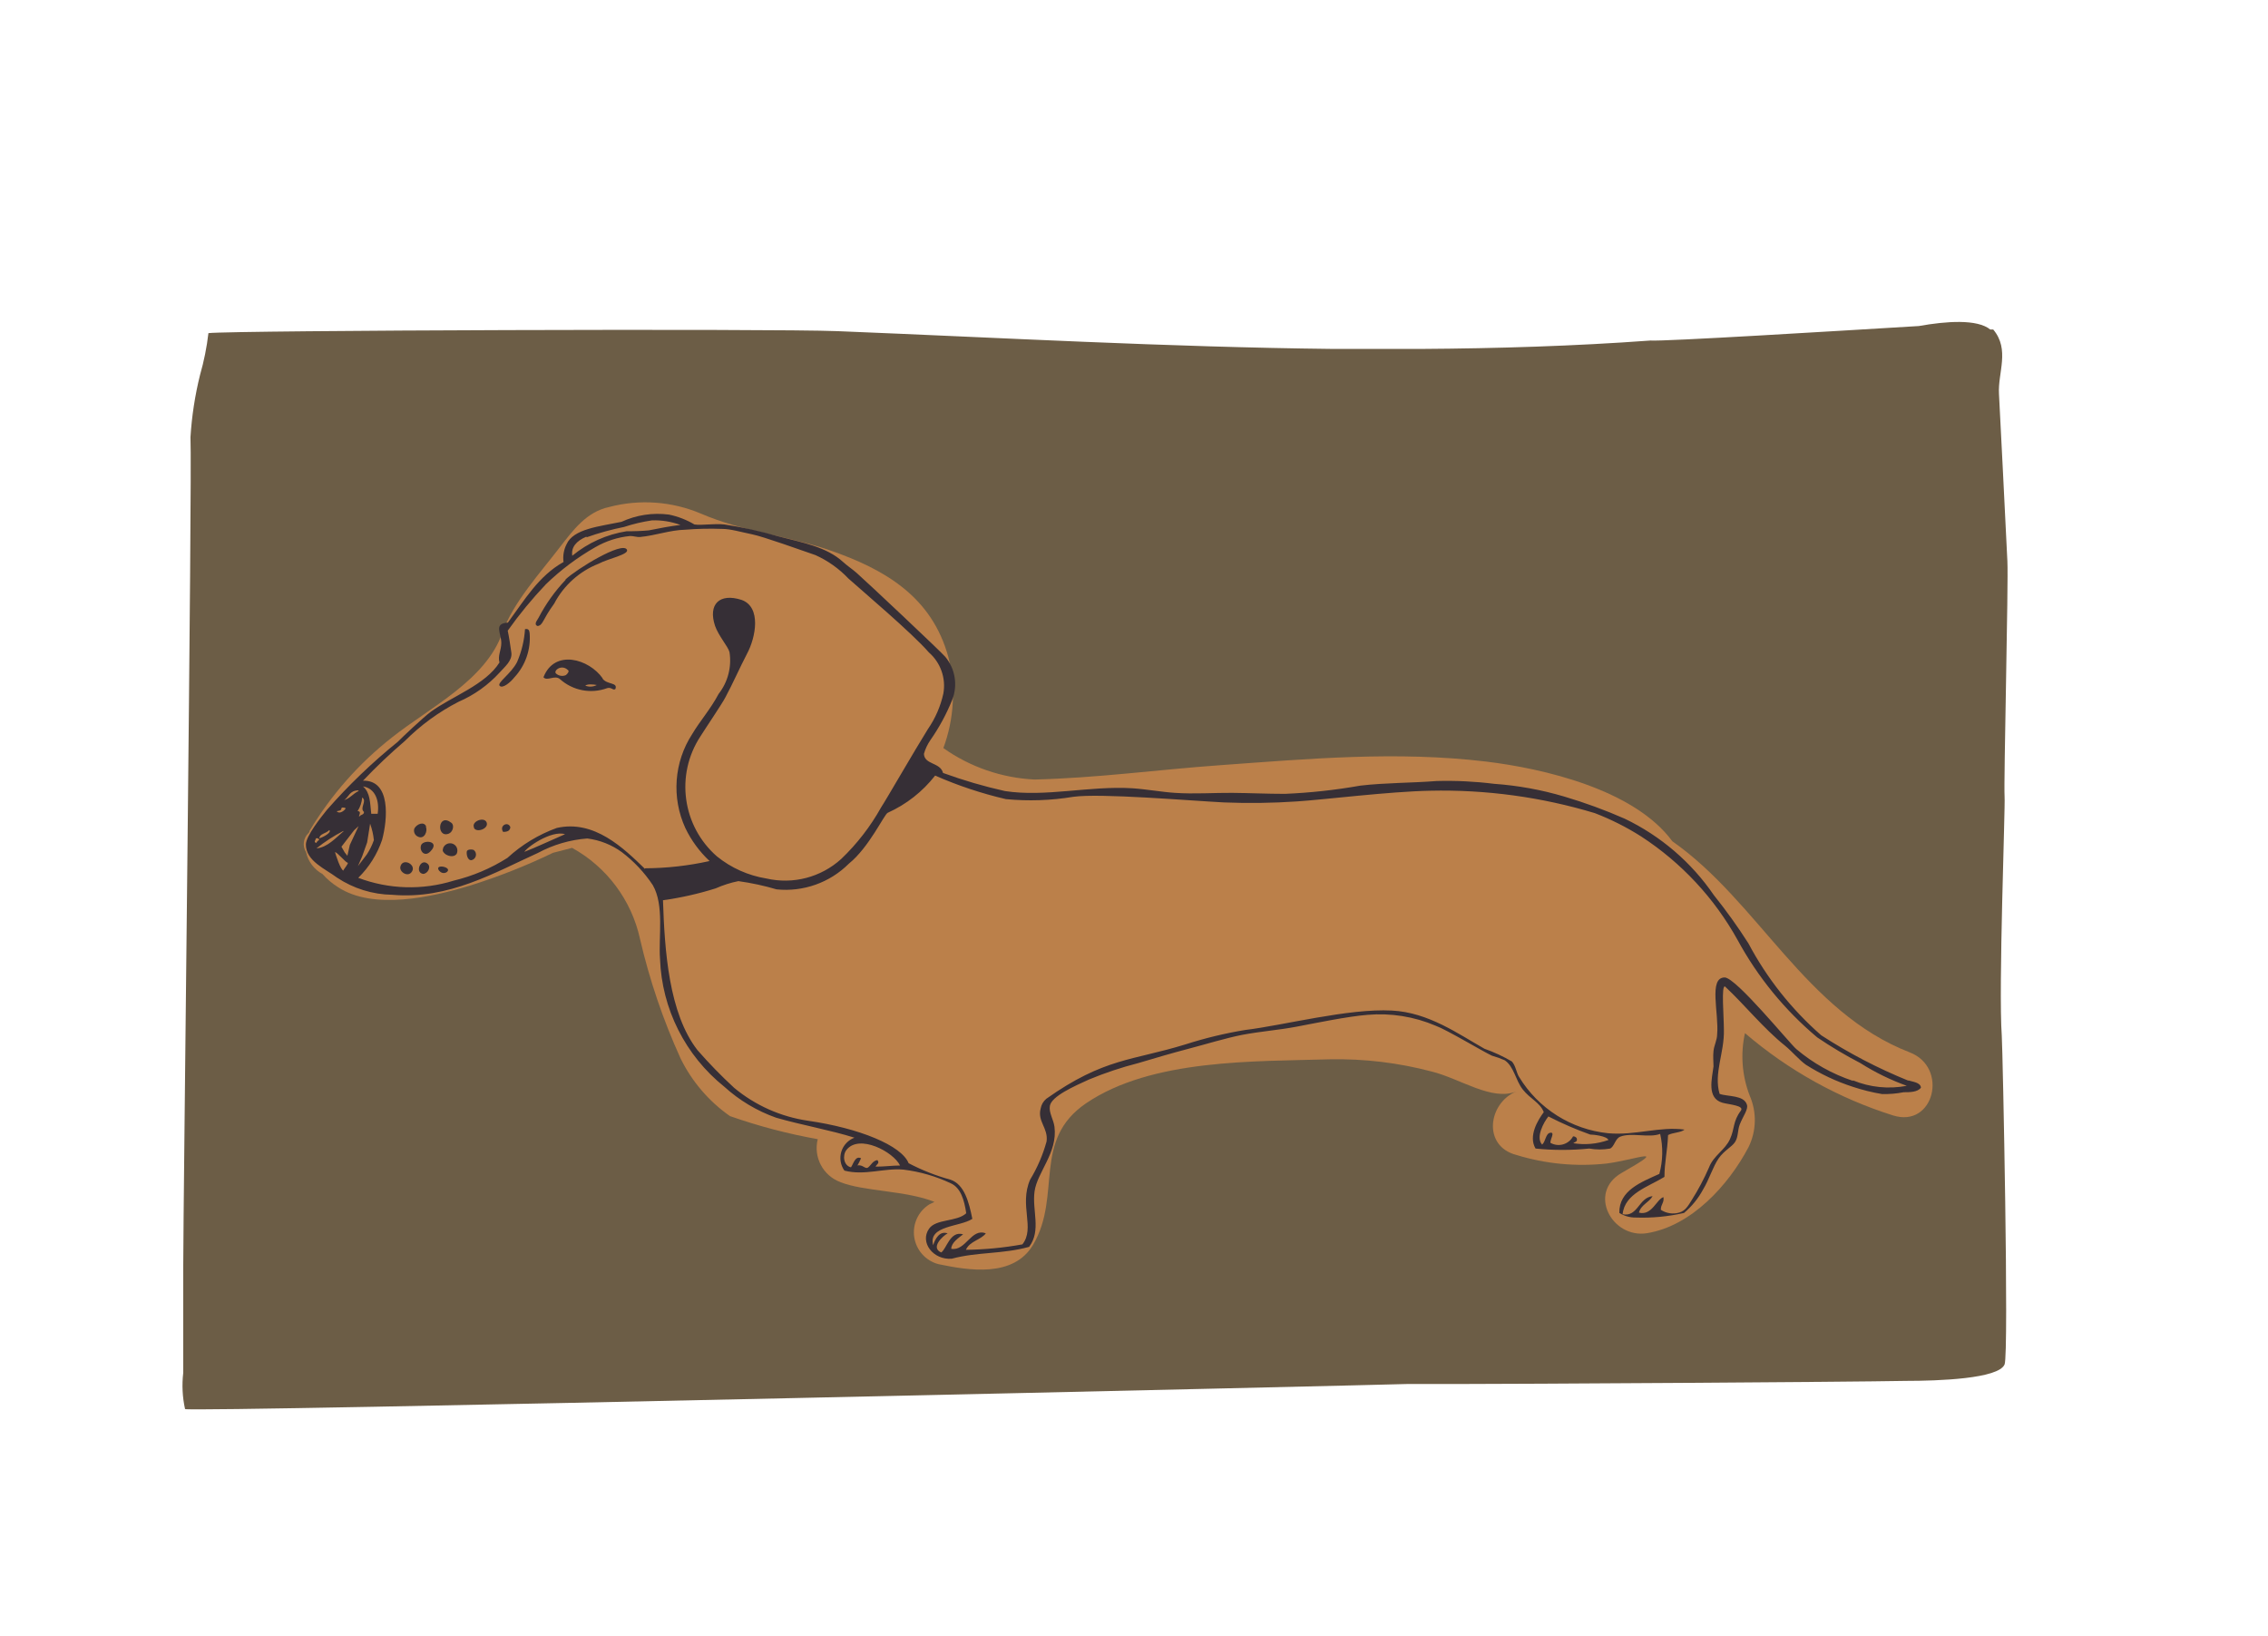
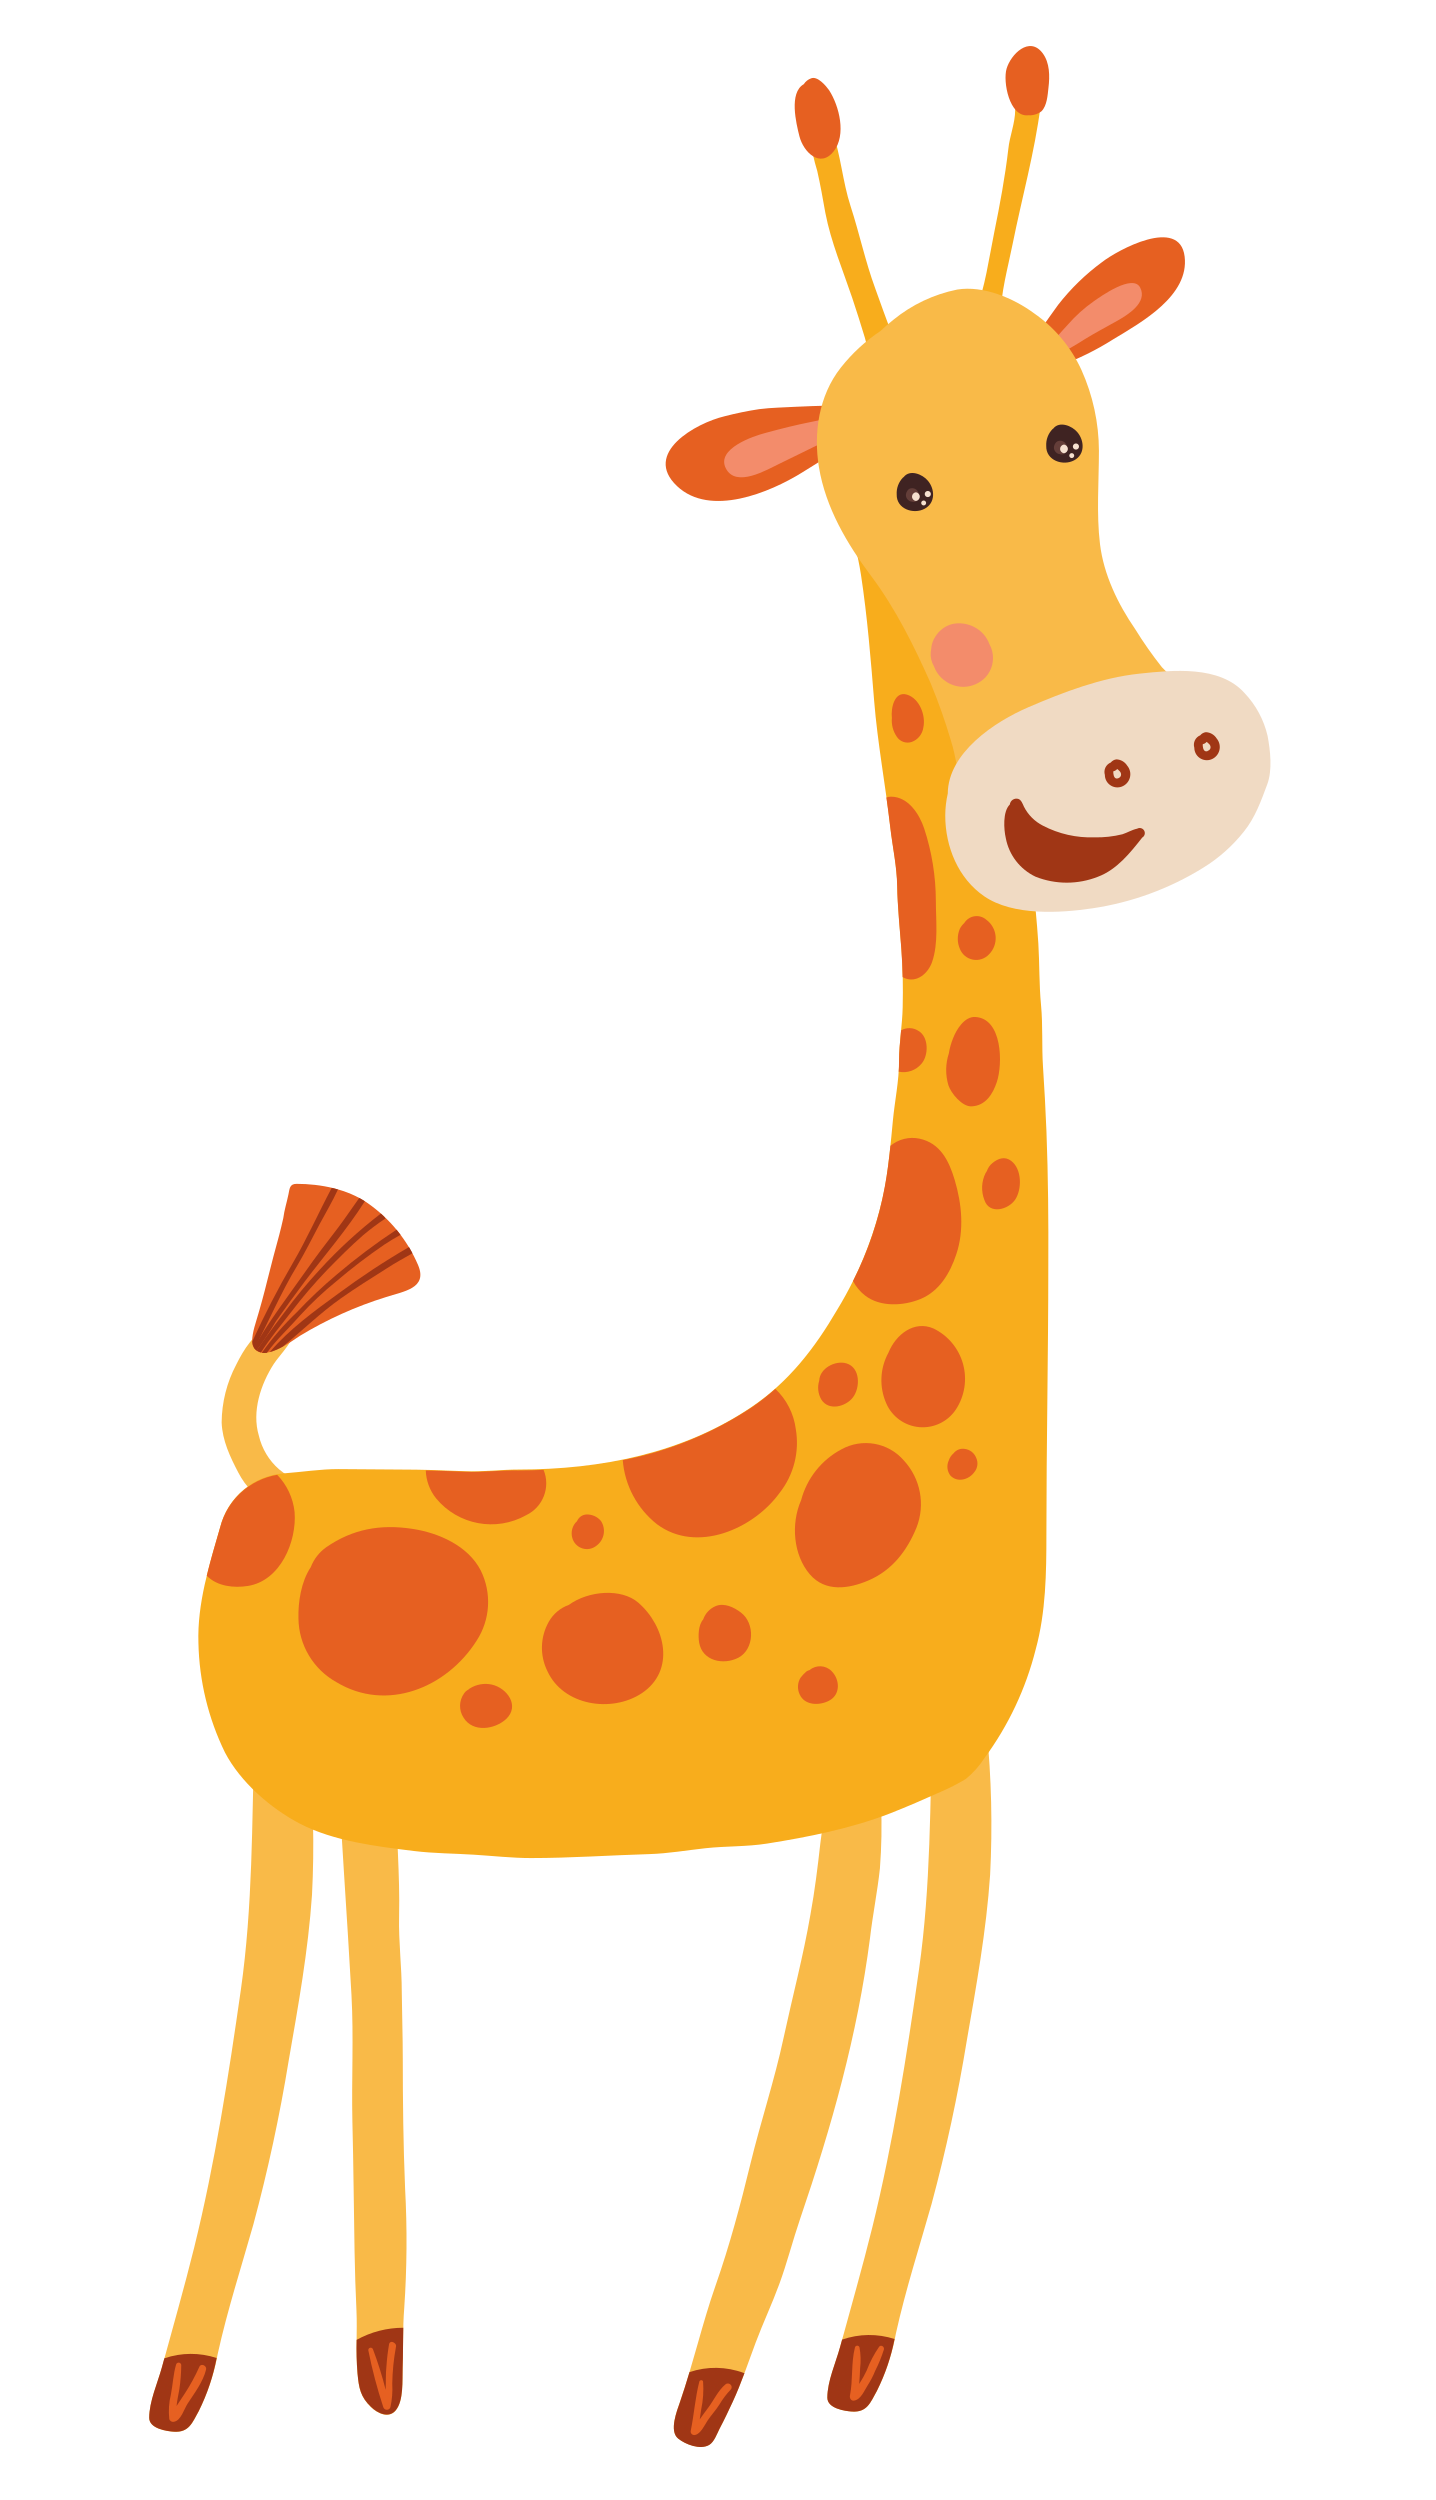
- <svg xmlns="http://www.w3.org/2000/svg" id="Layer_1" data-name="Layer 1" viewBox="0 0 137.76 99.3">
+ <svg xmlns="http://www.w3.org/2000/svg" viewBox="0 0 256.57 446.89">
  <defs>
    <style>
      .cls-1 {
-         fill: #6c5d46;
-       }
- 
-       .cls-1, .cls-2 {
-         fill-rule: evenodd;
+         fill: #f8ad1c;
      }

      .cls-2 {
-         fill: #bb804a;
+         fill: #e66021;
      }

      .cls-3 {
-         fill: #362f36;
+         fill: #f9ba48;
+       }
+ 
+       .cls-4 {
+         fill: #f38c6b;
+       }
+ 
+       .cls-5 {
+         fill: #f0dac3;
+       }
+ 
+       .cls-6 {
+         fill: #a03615;
+       }
+ 
+       .cls-7 {
+         fill: #3f2322;
+       }
+ 
+       .cls-8 {
+         fill: #643e39;
+       }
+ 
+       .cls-9 {
+         fill: #f6e1d0;
      }
    </style>
  </defs>
-   <g>
-     <path class="cls-1" d="M85.43,84.05l2.88,0c3.76,0,23.92-.12,27.45-.19,2,0,5.64-.13,6-1,.27-.66-.11-19-.17-19.95-.21-2.9.22-13.91.17-14.53-.06-.91.24-13,.17-14.3-.11-2.26-.45-9.08-.51-10.15-.08-1.3.68-2.69-.35-3.92l-.18,0c-.79-.64-2.66-.51-4.34-.21-5.3.32-15.44.94-16.3.88-4.64.34-9.29.48-13.94.51-1.78,0-3.56,0-5.34,0-10.07-.11-20.14-.68-30.11-1.08-4-.16-36.64-.05-38.2.12a15.71,15.71,0,0,1-.51,2.54,21,21,0,0,0-.58,3.78c.11,2.43-.44,46.85-.44,50.37,0,2.15,0,4.3,0,6.45a6.61,6.61,0,0,0,.11,2.2C11.29,85.79,84.64,84.09,85.43,84.05Z" />
-     <path class="cls-2" d="M116,63.91c-6.33-2.45-9.19-9.16-14.42-12.82-2.32-3.15-7.83-4.42-11.31-4.84-5.42-.65-10.75-.17-16.17.22-3.76.27-7.48.78-11.26.87a10.46,10.46,0,0,1-5.54-1.91,9.34,9.34,0,0,0,.3-5.54c-1-3.63-3.81-5.31-7.25-6.49-2.59-.88-5.22-1.11-7.78-2.21A8.64,8.64,0,0,0,37,30.79c-1.39.3-2.19,1.41-3,2.45-1.12,1.47-2.84,3.35-3.48,5.17-1,2.9-4.43,4.56-6.72,6.38a20.81,20.81,0,0,0-5,5.67s0,.09-.06.13l0,0a.92.92,0,0,0-.15,1.16,2,2,0,0,0,1,1.33,4.36,4.36,0,0,0,.93.79c2.15,1.42,5.72.61,8-.08a36.85,36.85,0,0,0,5.07-2l1.16-.3A8.35,8.35,0,0,1,38.87,57a38.55,38.55,0,0,0,2.47,7.28,9.24,9.24,0,0,0,3,3.5,34.19,34.19,0,0,0,5.33,1.4,2.21,2.21,0,0,0,1.38,2.61c1.37.56,4,.51,5.71,1.2l-.31.15A2,2,0,0,0,57,76.77c1.87.39,4.57.83,5.76-1.19,1.75-3-.09-6.33,3.21-8.58,4-2.71,10.23-2.53,14.81-2.67a22.48,22.48,0,0,1,6.17.74c1.75.43,3.66,1.82,5.16,1.21-1.71.69-2.09,3.32,0,3.86a13.63,13.63,0,0,0,5.48.52c1.88-.25,3.84-1.1.91.57-2.09,1.2-.59,4,1.54,3.66,2.7-.44,4.95-2.91,6.17-5.23a3.72,3.72,0,0,0,.07-3.12,6.58,6.58,0,0,1-.29-3.8,25.63,25.63,0,0,0,9,5C117.48,68.52,118.37,64.82,116,63.91Z" />
-     <path class="cls-3" d="M24.32,52.63c-.08.34.5.69.72.27S24.45,52.08,24.32,52.63Zm2.93-2c.25-.09.37-.5.17-.66C26.59,49.32,26.49,50.91,27.25,50.63Zm4.64-12.43a6,6,0,0,1-.48,2c-.36.72-1.24,1.26-1.06,1.45s.67-.23.88-.5a3.52,3.52,0,0,0,.94-2.71C32.15,38.27,32.09,38.16,31.88,38.21Zm-6,12c-.13-.34-.57-.16-.72.11a.4.4,0,0,0,.22.5C25.78,51,26,50.46,25.86,50.19Zm10.72-9c-.83-1.19-2.93-1.8-3.6-.07.23.26.68-.16,1,.11a2.83,2.83,0,0,0,2.87.55c.26-.08.37.17.5.05C37.54,41.42,36.87,41.6,36.59,41.2ZM34.37,41a.56.56,0,0,1-.61-.11c-.06-.09,0-.16.05-.22a.48.48,0,0,1,.66,0C34.62,40.75,34.48,40.91,34.37,41Zm1.16.66c.1-.14.52-.1.72-.06A.84.84,0,0,1,35.53,41.63Zm-6.74,8.62c.15.31.91.05.77-.33S28.62,49.88,28.79,50.25Zm5.56-15.06a10.26,10.26,0,0,0-1.64,2.3c-.05.12-.33.4-.05.5.34-.07.27-.36,1-1.36a5.19,5.19,0,0,1,2.71-2.43c.55-.3,1.87-.56,1.71-.85C37.8,32.85,35,34.57,34.35,35.19ZM30.56,50.52c.27,0,.41-.07.44-.28C30.88,49.85,30.3,50.13,30.56,50.52ZM25.7,53.07c.26,0,.51-.4.28-.61C25.55,52.08,25.18,53,25.7,53.07Zm-.11-1.77a.43.43,0,0,0,.11.5c.23.16.44-.07.55-.22C26.61,51.07,25.76,51,25.59,51.3Zm1.33.22c-.07.15,0,.23.11.33s.51.27.71,0a.47.47,0,0,0,0-.39A.45.45,0,0,0,26.91,51.52Zm-.22,1.38a.33.33,0,0,0,.44.06C27.53,52.65,26.3,52.42,26.69,52.9Zm2.1-1.27c-.14-.07-.4-.05-.44.06s0,.55.27.55A.35.35,0,0,0,28.79,51.63Zm87.12,14a31.43,31.43,0,0,1-5.3-2.76,19.63,19.63,0,0,1-4.42-5.58,33.52,33.52,0,0,0-2.1-2.93,13.75,13.75,0,0,0-5.41-4.64A31,31,0,0,0,95,48.37a19.94,19.94,0,0,0-4.25-.77,23.13,23.13,0,0,0-3.48-.17c-1.49.12-3.09.1-4.64.28a34.7,34.7,0,0,1-4.58.5c-1.06,0-2.12-.05-3.2-.06s-2.31.08-3.48,0c-.79-.05-1.71-.22-2.59-.28-2.6-.16-5.28.55-7.74.17a30.21,30.21,0,0,1-3.76-1.1c-.16-.65-1.13-.49-1.16-1.16a2.8,2.8,0,0,1,.39-.83,12.33,12.33,0,0,0,1.32-2.43,2.6,2.6,0,0,0-.41-2.63c-.29-.34-4.84-4.62-5.39-5.1-.26-.23-.56-.42-.83-.67-1-.91-2.45-1.17-3.93-1.55A26.06,26.06,0,0,0,44,31.85c-.64-.07-1.36.07-1.82,0a5,5,0,0,0-1.55-.6,5.25,5.25,0,0,0-2.88.44c-1.33.28-2.93.42-3.34,1.37a1.81,1.81,0,0,0-.18,1.07c-1.51.84-2.38,2.32-3.38,3.68-.89.06-.4.63-.4,1.24,0,.43-.23.78-.11,1.18-.85,1.36-2.89,2.06-4.18,3-.42.31-1.76,1.57-2,1.82a34.94,34.94,0,0,0-4.31,4.14c-.35.44-1.27,1.58-1.27,2.1,0,1,1.19,1.48,1.88,2a6.24,6.24,0,0,0,3.37,1.05c3.43.3,6.23-1.36,8.84-2.54a7.53,7.53,0,0,1,3-.88,4.51,4.51,0,0,1,2.1.83,8.22,8.22,0,0,1,1.88,2c.71,1.23.34,3.15.44,4.48A10.43,10.43,0,0,0,44,66a9.28,9.28,0,0,0,3.15,1.88c1.53.44,3.33.76,4.75,1.21a1.32,1.32,0,0,0-.61,2c1.23.32,2.42-.17,3.59-.06a9.41,9.41,0,0,1,2.87.83c.6.27.82,1,.94,1.82-.57.53-1.84.33-2.26.94-.58.83.26,1.91,1.38,1.82,1.56-.42,3.08-.27,4.7-.72.75-1,.17-2.21.33-3.37s1.41-2.35,1.21-3.92c-.06-.45-.35-.86-.28-1.27.1-.59,1.49-1.2,2.37-1.6a22,22,0,0,1,3-1c1-.3,2.06-.61,3.09-.88s2.2-.63,3.2-.83c1.15-.22,2.21-.29,3.32-.5s3.13-.63,4.32-.72a8.64,8.64,0,0,1,4.13.66c.69.25,2.84,1.55,3.42,1.82a6,6,0,0,1,.78.28c.57.39.65,1.21,1.1,1.78s1.05.79,1.27,1.37c-.36.48-.95,1.45-.5,2.21a16.05,16.05,0,0,0,3.26,0,3.65,3.65,0,0,0,1.27,0c.26-.12.3-.59.61-.72.68-.27,1.76.09,2.43-.17a5,5,0,0,1-.05,2.43c-1.08.49-2.46,1-2.43,2.37a1.82,1.82,0,0,0,1,.28,11.24,11.24,0,0,0,2.93-.28,4.88,4.88,0,0,0,1.16-1.43c.36-.59.6-1.39.94-1.88s.8-.69,1-1,.15-.71.28-1.05c.2-.52.53-.92.44-1.21-.18-.6-1.16-.48-1.66-.66-.37-1.25.3-2.5.26-3.9,0-.82-.17-2.73.07-2.62,1.19,1.11,2.34,2.55,3.64,3.59.45.37.85.86,1.27,1.16A12.48,12.48,0,0,0,112.54,66a11.8,11.8,0,0,0,1.77.44,6,6,0,0,0,1.32-.11c.37,0,.85,0,1.05-.28C116.65,65.73,116.18,65.7,115.91,65.61Zm-80.29-33A16.39,16.39,0,0,1,37.91,32a10.1,10.1,0,0,1,1.7-.4,4.56,4.56,0,0,1,1.72.28c-.62.07-1.28.2-1.93.33a13,13,0,0,1-1.33.05,6.86,6.86,0,0,0-3.31,1.49C34.68,33.24,35,32.85,35.62,32.59ZM22.11,49.31c0,.19-.22.15-.28.28-.1,0,.19-.32-.11-.33a1.79,1.79,0,0,0,.28-.83C22.32,48.65,21.82,49.06,22.11,49.31Zm-.05-1.55c.72.12,1,.84.88,1.66h-.39C22.47,48.75,22.5,48.15,22.05,47.76Zm-.28.28c-.33.15-.51.44-.88.55C21.19,48.41,21.22,48,21.77,48Zm-1,1c.12,0,.15,0,.22.05-.08.14-.33.33-.5.22S20.76,49.31,20.73,49.09ZM20,50.41c.17.13-.35.43-.61.5C19.42,50.62,19.8,50.63,20,50.41Zm-.78.5h.11s0,.05.06.06-.15.11-.17.22C19,51.14,19.21,51,19.18,50.91Zm1.66-.44c-.47.4-1,1-1.66,1.05A10.14,10.14,0,0,1,20.84,50.47Zm0,2.41c-.18,0-.5-1-.53-1.13.13,0,.65.63.76.64S20.85,52.81,20.85,52.88Zm.22-.91-.16-.2-.2-.35.77-1,.27-.25-.53,1.14ZM22,52l.3-.84.12-.75.06-.39a4.15,4.15,0,0,1,.23,1,3.88,3.88,0,0,1-.43.87l-.54.71Zm9.83-.23c.1-.28,1.65-1.37,2.49-1.11C33.53,51,32.54,51.47,31.83,51.74Zm7.35,1c-1.31-1.27-3.08-3-5.36-2.49a8.94,8.94,0,0,0-3,1.82,10.84,10.84,0,0,1-3.26,1.38,8.92,8.92,0,0,1-5.8-.17A5.85,5.85,0,0,0,23.21,51c.34-1.27.53-3.63-1.16-3.59A33.47,33.47,0,0,1,24.59,45a13,13,0,0,1,3.26-2.38,7.28,7.28,0,0,0,2.49-1.77c.32-.36.79-.73.72-1.22s-.13-.9-.22-1.33a25.63,25.63,0,0,1,2.32-2.82,15,15,0,0,1,3-2.25,5.24,5.24,0,0,1,2.12-.68c.21,0,.41.08.61.06.93-.09,1.82-.42,2.71-.44a19.18,19.18,0,0,1,2.27-.05c.51,0,1.13.19,1.82.33s3.08,1,3.84,1.26a6.35,6.35,0,0,1,2,1.42c.79.71,3.88,3.32,4.89,4.49a2.68,2.68,0,0,1,.88,2.5,6.1,6.1,0,0,1-.94,2.16c-.77,1.23-2.57,4.35-2.84,4.75a13.26,13.26,0,0,1-2.42,3.13,5.07,5.07,0,0,1-4.55,1.19,6.4,6.4,0,0,1-3-1.34,5.6,5.6,0,0,1-1-7.3c.3-.48,1.33-2,1.51-2.36.45-.83.87-1.8,1.31-2.64.54-1,.89-2.85-.33-3.28C43.7,36,43,36.7,43.43,38c.21.61.79,1.26.88,1.6a3.29,3.29,0,0,1-.66,2.54c-.5.94-1.11,1.61-1.6,2.43a5.94,5.94,0,0,0-.42,5.72,6.71,6.71,0,0,0,1.47,2A18.38,18.38,0,0,1,39.18,52.73Zm14,18.12c0-.17.3-.23.11-.44-.28.05-.37.29-.55.44s-.33-.19-.66-.11a3.65,3.65,0,0,0,.22-.44c-.35-.17-.46.33-.61.55-.45-.1-.53-.72-.28-1.05.77-1,2.86.11,3.26.94C54.19,70.78,53.77,70.85,53.15,70.85Zm42.37-1.44c.06-.12.3-.07.22-.33a.25.25,0,0,0-.22-.11,1,1,0,0,1-1.38.39c0-.24.29-.65,0-.61s-.28.53-.5.72c-.4-.43.08-1.33.38-1.71a20.87,20.87,0,0,0,2.54,1.1c.17,0,1,.08,1.11.33A4.31,4.31,0,0,1,95.53,69.42Zm17-3.81a10.39,10.39,0,0,1-3.44-1.93c-.43-.37-3.65-4.33-4.35-4.35-1,0-.34,2.18-.46,3.46,0,.33-.18.65-.22,1s0,.65,0,.94c-.09.73-.43,1.94.55,2.21.41.11,1.34.17,1.11.48-.5.67-.36,1.07-.66,1.73s-1,1-1.27,1.71a14.56,14.56,0,0,1-1.06,2c-.2.32-.38.65-.76.75a1.34,1.34,0,0,1-1.11-.17c0-.35.21-.41.16-.77-.42.13-.71,1.15-1.49.94.13-.49.63-.62.83-1-.85.09-.89,1.28-1.82,1.1.12-1.26,1.57-1.67,2.54-2.27,0-.88.18-1.56.22-2.54.3-.16.77-.14,1-.33-1.49-.21-3,.37-4.64.22a7.19,7.19,0,0,1-5.41-3.42c-.16-.24-.2-.68-.44-.94a9.57,9.57,0,0,0-1.66-.77c-1.58-.89-3.4-2.21-5.63-2.32-2.64-.14-6.58.9-8.91,1.18a25.23,25.23,0,0,0-3.61.87c-3.23,1-4.94.81-8.47,3.31a1,1,0,0,0-.34.59c-.21.79.47,1.18.36,2a9.18,9.18,0,0,1-1,2.32c-.68,1.56.32,2.94-.47,3.93a20.87,20.87,0,0,1-3.43.33c.23-.53.91-.6,1.21-1-.89-.34-1.21,1.09-2.1.94,0-.37.44-.66.72-.88-.79-.24-1,.88-1.33,1.1-.67-.29.09-1,.39-1.16-.49-.17-.76.34-.88.72-.32-1.21,1.62-1.1,2.38-1.6-.2-1-.48-2.1-1.33-2.38a12.64,12.64,0,0,1-2.54-1c-.43-1.08-3-2.13-6.12-2.58a9.05,9.05,0,0,1-4.48-2,29.91,29.91,0,0,1-2.22-2.28c-1.75-2.24-2-6.07-2.1-9.11a19.57,19.57,0,0,0,3.2-.72,6.59,6.59,0,0,1,1.38-.44,15.88,15.88,0,0,1,2.32.5,5.43,5.43,0,0,0,4.39-1.56c1.24-1,2.15-3,2.36-3.09A7.62,7.62,0,0,0,56.8,47.1a24.37,24.37,0,0,0,4.3,1.43,15.84,15.84,0,0,0,4.09-.14c1.65-.23,7,.23,9.15.34a40.91,40.91,0,0,0,4.43-.06c1.7-.11,5.57-.6,8.1-.65a32.1,32.1,0,0,1,10,1.36,15.9,15.9,0,0,1,2.82,1.42,17.77,17.77,0,0,1,5.85,6.28A20.52,20.52,0,0,0,110.38,63,25.81,25.81,0,0,0,113,64.56a14.32,14.32,0,0,0,2.82,1.38A5.75,5.75,0,0,1,112.55,65.61Z" />
+   <g id="Objects">
+     <g>
+       <g>
+         <path class="cls-1" d="M185.07,17.08a5,5,0,0,0-3-.16c-.91.53-.59,1.9-.6,2.74,0,2.36-1,4.68-1.23,7-.58,5-1.52,10-2.51,14.86s-1.6,9.74-3.38,14.29a.6.6,0,0,0,.58.76H175c1,.73,3.86,2.16,3.86.17,0-4.33,1.31-8.88,2.15-13.11,1.65-8.22,3.93-16.36,5-24.68C186.18,17.94,186,17.47,185.07,17.08Z" />
+         <path class="cls-1" d="M156.45,51.55c-1.78-4.83-2.81-9.8-4.4-14.68-1.45-4.46-1.75-9.2-3.32-13.6-.8-2.26-2.86-.8-3.44.76a.47.47,0,0,0-.5.54,36,36,0,0,0,1.3,6c.57,2.49,1,5,1.45,7.5,1,5.19,3.12,10.19,4.8,15.18q1.18,3.54,2.26,7.12c.53,1.77.92,4.55,2.2,6,1.1,1.23,4.82.89,4.82-1.17,0-1.79-1.53-4-2.2-5.65C158.33,56.93,157.44,54.23,156.45,51.55Z" />
+       </g>
+       <g>
+         <path class="cls-2" d="M186.38,9.51c-2.37-3.16-5.7.21-6.45,2.78-.68,2.33.5,8.63,3.82,8.32l.11,0a3.52,3.52,0,0,0,2.31-.72c1-1,1.1-2.89,1.25-4.21C187.67,13.6,187.66,11.22,186.38,9.51Z" />
+         <path class="cls-2" d="M145,14a2.58,2.58,0,0,0-1.32,1.05c-2.69,1.52-1.36,7-.78,9.3.72,2.85,3.71,5.78,6.13,2.7,2.29-2.93,1-8.09-.82-10.92C147.64,15.33,146.15,13.56,145,14Z" />
+       </g>
+       <path class="cls-3" d="M176.37,309.14c-.12-1.42.17-5.82-2.27-5.32s-6.07.41-7.08,2.83a.57.57,0,0,0-.36.54c-.39,15-.27,30-2.38,44.85-2.21,15.48-4.61,30.94-8.35,46.12-1.77,7.17-3.83,14.31-5.77,21.44-.76,2.78-2.26,6.06-2.26,9,0,1.93,3.11,2.4,4.42,2.48,2.68.16,3.25-1.55,4.44-3.7a39,39,0,0,0,3.39-10.27c1.72-7.78,4.2-15.45,6.37-23.12a294.87,294.87,0,0,0,6.31-29.28c1.71-9.81,3.48-19.61,4.16-29.57A173,173,0,0,0,176.37,309.14Z" />
+       <path class="cls-3" d="M52.88,307.43c-2.59.53-6.07.41-7.08,2.83a.57.57,0,0,0-.36.54c-.39,15-.27,30-2.38,44.85-2.21,15.48-4.61,30.94-8.35,46.12-1.77,7.17-3.83,14.31-5.77,21.44-.76,2.78-2.26,6.06-2.26,9,0,1.93,3.11,2.4,4.42,2.48,2.68.16,3.25-1.55,4.44-3.7a39,39,0,0,0,3.39-10.27c1.72-7.78,4.2-15.45,6.37-23.12a294.84,294.84,0,0,0,6.31-29.28c1.71-9.81,3.48-19.61,4.16-29.57a173.05,173.05,0,0,0-.61-26C55,311.34,55.32,306.93,52.88,307.43Z" />
+       <path class="cls-3" d="M157.29,334a99.38,99.38,0,0,0,.21-11.5c0-1.19.07-5.49-1.92-5.52-1.49,0-2.71.71-4.13,1.08s-2.27,1.46-3.56,1.86a.74.74,0,0,0-.64.3.75.75,0,0,0-.06.88,47.44,47.44,0,0,1-.54,8.33c-.48,4.28-1,8.56-1.78,12.81-1.27,7.4-3.21,14.67-4.79,22-1.63,7.62-4.1,15-5.94,22.57-1.77,7.3-3.74,14.65-6.23,21.75-2.4,6.84-4,14-6.36,20.81-.51,1.5-2,5.16-.33,6.52,1.31,1.06,3.94,2.08,5.55,1.14.88-.51,1.4-2,1.85-2.89.84-1.58,1.61-3.21,2.36-4.83,1.6-3.42,2.76-7,4.1-10.56s2.92-6.9,4.21-10.42c1.41-3.83,2.41-7.81,3.73-11.68,5.62-16.47,10.27-32.91,12.5-50.21C156,342.3,156.84,338.18,157.29,334Z" />
+       <path class="cls-3" d="M72,368c0-4-.14-7.91-.18-11.87,0-4.51-.58-9-.48-13.54.18-7.49-.55-15-.55-22.48,0-3-1-4.89-3.69-6.22-1.25-.63-4.85-2.11-6.32-1.34a2,2,0,0,0-.52,1c.69,14.37,1.78,28.72,2.57,43.1.41,7.48,0,15,.16,22.48.2,7.78.25,15.56.39,23.34q.09,5.29.34,10.58c.17,3.76-.17,7.5.19,11.25.25,2.62.51,4.17,2.42,6,1.17,1.14,3.16,2.08,4.4.6,1.46-1.74,1.16-5.41,1.24-7.52.13-3.59,0-7.22.29-10.8a174.85,174.85,0,0,0,.15-21.45C72.09,383.42,72,375.7,72,368Z" />
+       <path class="cls-3" d="M52.63,264.74c-.94-.7-1.86-1.37-2.77-2.11a11.44,11.44,0,0,1-3.59-6c-1.29-4.32.34-9.2,2.67-12.82,1.09-1.7,4.28-4.65,3.66-6.92-.52-1.88-3.28-.37-4.23.06-3,1.36-4.77,4.23-6.15,7a22.57,22.57,0,0,0-2.6,10.32c.12,3.24,1.51,6.15,3,9,1.29,2.43,3.24,4.79,6.18,4.9a.58.58,0,0,0,.54-.32,4.61,4.61,0,0,0,3.57-2A.78.78,0,0,0,52.63,264.74Z" />
+       <path class="cls-2" d="M74.73,226.13a26,26,0,0,0-9-11.06c-3.59-2.51-8.42-3.45-12.73-3.45-1.25,0-1.23.9-1.44,1.89-.29,1.41-.74,2.81-.92,4.23-.23,1-.45,2-.72,3-.72,2.65-1.44,5.3-2.1,8-.61,2.5-1.32,5.1-2.07,7.56-.31,1-1.05,3.46-.44,4.5,1.68,2.86,6.75-1,8.28-2A69.18,69.18,0,0,1,69,231.86C72.07,230.84,76.53,230.34,74.73,226.13Z" />
+       <path class="cls-1" d="M187.06,202.26c-.15-3.87-.37-7.75-.62-11.61-.24-3.66,0-7.3-.35-11s-.26-7.31-.48-11c-.24-4-.75-8-.92-12-.33-7.82-1.09-15.55-1.74-23.34a203.51,203.51,0,0,0-3-22.82c-1.22-6.14-2.28-12.71-8.21-15.93-3.6-2-7.8-2.45-11.51-4.17-2.25-1-3.56-2.68-5.13-4.5a40.5,40.5,0,0,0-3.24-3.24.78.78,0,0,0-1-.1.73.73,0,0,0-.62.87c.51,2.73.93,5.46,1.39,8.2.63,3.75,1.71,7.39,2.28,11.17,1.13,7.44,1.74,15,2.35,22.51s2,14.94,2.88,22.43c.41,3.58,1.19,7,1.25,10.66s.47,7.48.74,11.17c.26,3.5.31,7,.23,10.5-.07,3.24-.65,6.44-.65,9.66,0,3.51-.77,7.09-1.1,10.58-.37,3.92-.72,7.79-1.39,11.69a66.59,66.59,0,0,1-8.6,22.19c-4,6.85-8.64,12.85-15.29,17.34-12.26,8.29-27,11.16-41.55,11.17-3.24,0-6.43.44-9.67.3-3.89-.17-7.74-.3-11.65-.3-3.67,0-7.33-.08-11-.08-3.21,0-6.38.51-9.56.75A12.73,12.73,0,0,0,39.36,273c-1.94,6.72-4.12,13.61-3.89,20.69a46.86,46.86,0,0,0,4.74,19.57c2.76,5.29,8.16,10,13.41,12.74,6.09,3.14,13.66,4.06,20.39,4.88,3.58.44,7.14.43,10.73.66,3.36.21,6.82.6,10.17.6,7.1,0,14.13-.5,21.21-.71,3.34-.1,6.68-.69,10-1.05,3.68-.4,7.35-.25,11-.83,7.33-1.16,15.07-2.71,22-5.4,3-1.18,6-2.48,9-3.83a37.66,37.66,0,0,0,4.5-2.3,15.82,15.82,0,0,0,3.35-3.74,55.62,55.62,0,0,0,9.17-19.46c1.82-6.64,1.91-13.68,1.91-20.53,0-16,.34-32,.34-48C187.43,218.32,187.37,210.29,187.06,202.26Z" />
+       <path class="cls-2" d="M211.76,45.86c-.88-7.23-12-1.16-14.77,1a39.88,39.88,0,0,0-7.85,7.64c-1,1.36-2,2.81-3,4.23a14.46,14.46,0,0,0-1.72,2.87.78.78,0,0,0-.16,1.15c1.24,1.6,2.65,3.48,5,2.68a49.42,49.42,0,0,0,9.79-4.81C204.13,57.56,212.61,52.83,211.76,45.86Z" />
+       <path class="cls-2" d="M154.21,72.22a.81.81,0,0,0-.22,0,.58.58,0,0,0-.5-.17c-3.63.58-7.48.44-11.15.66-2.25.14-4.4.14-6.64.43a61.23,61.23,0,0,0-6.18,1.27c-5.14,1.22-14.72,6.6-8.5,12.48,5.93,5.61,16.58,1.16,22.35-2.42a119.1,119.1,0,0,0,10.75-7.31C155.48,76.08,156.61,72.83,154.21,72.22Z" />
+       <path class="cls-4" d="M203.82,51.42c-1.3-2.57-7.13,1.61-8.28,2.42A25.74,25.74,0,0,0,190.91,58c-1.18,1.36-2.91,2.88-3.4,4.67a.53.53,0,0,0,.71.6.71.71,0,0,0,.34,0c2-.39,3.73-1.64,5.44-2.69s3.76-2.14,5.65-3.2S205.18,54.11,203.82,51.42Z" />
+       <path class="cls-4" d="M150.95,74.86c-1.87-.38-4,.17-5.8.53-2.79.55-5.57,1.25-8.32,2-2.1.54-8.89,2.81-7.08,6.34s7.3.26,9.61-.85c2.67-1.27,5.29-2.63,8-3.89,1.55-.73,3.58-1.46,4.54-3A.76.76,0,0,0,150.95,74.86Z" />
+       <path class="cls-3" d="M212.81,124a55.36,55.36,0,0,1-5.13-4.75,71.24,71.24,0,0,1-4.76-6.79c-3.09-4.49-5.63-9.75-6.29-15.2s-.19-11.19-.19-16.68a35.51,35.51,0,0,0-3.13-14.46A24.9,24.9,0,0,0,184.84,56c-3.67-2.71-9.08-5-13.73-4.24a26.28,26.28,0,0,0-11.41,5.4c-.8.64-1.56,1.29-2.3,2a30.74,30.74,0,0,0-7.11,6.57c-3.94,5-4.9,11.71-3.9,17.78,1.2,7.24,5,13.68,9.35,19.48s7.7,12.56,10.64,19.19A103.23,103.23,0,0,1,170,132.44c.91,2.82,1.12,6,2.35,8.68.84,1.85,2.11,3.51,4.32,3,1.2-.28,2.49-1.62,3.45-2.34a53.46,53.46,0,0,1,5-3.42c6.54-3.87,14-6.09,21.39-7.58,1.67-.33,3.32-.71,5-1.06a5.73,5.73,0,0,0,2.71-1.1C215.56,127.09,214.05,125.06,212.81,124Z" />
+       <path class="cls-5" d="M226.59,131.55a16.54,16.54,0,0,0-4.11-7.65c-4.45-5-12.88-4.11-18.81-3.48-6.85.73-13.54,3.29-19.84,6-6,2.57-14.36,8.13-14.41,15.43v0a18,18,0,0,0-.45,3.93c0,5.58,2.31,11.26,7,14.46,5.11,3.48,13.49,3,19.3,2.13a52,52,0,0,0,19.8-7.25,28,28,0,0,0,7.29-6.48c2-2.47,3.06-5.46,4.16-8.41C227.48,137.69,227.08,134.15,226.59,131.55Z" />
+       <g>
+         <path class="cls-6" d="M201.49,136.86a2.38,2.38,0,0,0-1.93-1.12,1.55,1.55,0,0,0-1,.56,1.83,1.83,0,0,0-1.06,2.22,2.24,2.24,0,0,0,3,2.1A2.37,2.37,0,0,0,201.49,136.86Zm-1.6,2.26c-.65.24-.83-.42-.88-.92a2.25,2.25,0,0,1,0-.32,1.18,1.18,0,0,0,.59-.3l.09-.12,0,0a1.77,1.77,0,0,1,.35.29C200.53,138.15,200.56,138.87,199.89,139.12Z" />
+         <path class="cls-6" d="M217.48,132a2.38,2.38,0,0,0-1.93-1.12,1.55,1.55,0,0,0-1,.56,1.83,1.83,0,0,0-1.06,2.22,2.24,2.24,0,0,0,3,2.1A2.37,2.37,0,0,0,217.48,132Zm-1.6,2.26c-.65.24-.83-.42-.88-.91a2.26,2.26,0,0,1,0-.32,1.18,1.18,0,0,0,.59-.3l.09-.12,0,0a1.77,1.77,0,0,1,.35.29C216.52,133.26,216.56,134,215.89,134.22Z" />
+       </g>
+       <path class="cls-6" d="M203.28,148.13c-.92.19-1.72.7-2.64,1a18.91,18.91,0,0,1-5,.55,18.54,18.54,0,0,1-9.22-2.09,7.74,7.74,0,0,1-3.39-3.4c-.2-.46-.48-1.22-1-1.38a1.19,1.19,0,0,0-1.52,1c-1.3,1.27-1.07,4.48-.72,6a9.59,9.59,0,0,0,5.33,6.91,15.15,15.15,0,0,0,11.15,0c3.37-1.26,5.77-4.28,7.91-7A.88.88,0,0,0,203.28,148.13Z" />
+       <path class="cls-2" d="M160.31,131.7a2.31,2.31,0,0,0,2.66.93,3.2,3.2,0,0,0,2.08-2.57c.48-2.16-.68-5.2-2.92-5.89s-2.91,2.41-2.7,4.17A5.12,5.12,0,0,0,160.31,131.7Z" />
+       <path class="cls-2" d="M165.2,148.09c-.87-2.61-2.88-5.68-5.92-5.68a2.41,2.41,0,0,0-.83.15c.24,1.75.48,3.51.68,5.27.41,3.58,1.19,7,1.25,10.66s.47,7.48.74,11.17c.12,1.66.2,3.32.23,5,.12.06.22.13.34.18,2.2.93,4.22-.86,4.92-2.86,1.17-3.34.68-7.46.68-10.94A41.85,41.85,0,0,0,165.2,148.09Z" />
+       <path class="cls-2" d="M176.77,170.62a4.09,4.09,0,0,0-.46-6.21,2.6,2.6,0,0,0-3.94.59,3.54,3.54,0,0,0-.78,1,4.5,4.5,0,0,0,0,3.63A3.13,3.13,0,0,0,176.77,170.62Z" />
+       <path class="cls-2" d="M164.2,184.29a2.94,2.94,0,0,0-3.12-.11h0c-.18,1.88-.37,3.75-.37,5.62,0,.59,0,1.18-.06,1.77a4.18,4.18,0,0,0,4.1-1.46C166,188.66,166.05,185.38,164.2,184.29Z" />
+       <path class="cls-2" d="M173.67,197.77c2.49-.11,3.79-2.16,4.52-4.35,1.09-3.26,1-11.4-3.88-11.63-1.92-.09-3.34,2.26-3.92,3.75a12.09,12.09,0,0,0-.78,2.77,9.51,9.51,0,0,0-.08,5.68C170,195.44,172,197.85,173.67,197.77Z" />
+       <path class="cls-2" d="M180.75,207.51c-1.13-.86-2.34-.44-3.34.39a3.1,3.1,0,0,0-1,1.43l-.24.38a5.94,5.94,0,0,0-.21,4.78c.9,2.73,4.35,1.72,5.53-.08S182.72,209,180.75,207.51Z" />
+       <path class="cls-2" d="M164.36,203.54a6.16,6.16,0,0,0-5.19,1.28c-.25,2.43-.54,4.84-1,7.27A61.52,61.52,0,0,1,152.48,229a8,8,0,0,0,2.19,2.61c2.72,2.08,6.85,1.83,9.84.61,3.41-1.4,5.31-4.63,6.43-8,1.44-4.27,1-9-.28-13.29C169.64,207.51,168.09,204.34,164.36,203.54Z" />
+       <path class="cls-2" d="M170.9,251.91a10,10,0,0,0-4-14.42c-3.48-1.54-6.77,1.06-8.08,4.3a10.27,10.27,0,0,0-.38,9.11A7.11,7.11,0,0,0,170.9,251.91Z" />
+       <path class="cls-2" d="M150.39,259.09a14.48,14.48,0,0,0-7.18,9.06c-1.88,4.27-1.39,9.84,1.55,13.27,2.78,3.24,7,2.59,10.49,1.09,4.23-1.81,6.88-5.3,8.58-9.44a11.49,11.49,0,0,0-2.26-12A9,9,0,0,0,150.39,259.09Z" />
+       <path class="cls-2" d="M139.35,266.87a14.47,14.47,0,0,0,2.9-11.43,12,12,0,0,0-3.65-7.17,40.68,40.68,0,0,1-4.28,3.35,63.52,63.52,0,0,1-23,9.39,16.23,16.23,0,0,0,6.11,11.45C124.54,277.77,134.69,273.31,139.35,266.87Z" />
+       <path class="cls-2" d="M152.47,249.79c1.32-1.73,1.35-5.33-1.17-6.08-2-.59-4.78.9-4.86,3.09a4.24,4.24,0,0,0,.36,3.35C148.11,252.29,151.2,251.46,152.47,249.79Z" />
+       <path class="cls-2" d="M172.46,259a2.1,2.1,0,0,0-2,.78,2.85,2.85,0,0,0-.86,1.28,2.61,2.61,0,0,0,.31,2.73c1.25,1.29,3.31.71,4.26-.64a2.41,2.41,0,0,0,.32-2.58A2.53,2.53,0,0,0,172.46,259Z" />
+       <path class="cls-2" d="M132.43,288.24c-1.22-.93-3-1.8-4.55-1.12a4,4,0,0,0-2.18,2.36c-.89,1-.92,3-.72,4.15.56,3.29,4.34,4.07,7,2.7C134.87,294.81,135,290.17,132.43,288.24Z" />
+       <path class="cls-2" d="M144.72,298.54a1.54,1.54,0,0,0-.56.24,7.17,7.17,0,0,0-1.06,1.12,3.15,3.15,0,0,0-.15,3c.91,2,3.53,2,5.21,1.13,2.13-1.08,2-3.79.5-5.3A2.89,2.89,0,0,0,144.72,298.54Z" />
+       <path class="cls-2" d="M83.11,263.08q-3.48-.15-7-.23a8.4,8.4,0,0,0,1.85,5,12.77,12.77,0,0,0,16.09,3,6.31,6.31,0,0,0,3.12-8.1c-1.48.06-3,.1-4.44.1C89.54,262.78,86.35,263.22,83.11,263.08Z" />
+       <path class="cls-2" d="M106.64,276.29a3.26,3.26,0,0,0,.79-4.4,3.22,3.22,0,0,0-2.57-1.17,1.93,1.93,0,0,0-1.71,1.2,4,4,0,0,0-.29.29,3,3,0,0,0-.58,2.63A2.71,2.71,0,0,0,106.64,276.29Z" />
+       <path class="cls-2" d="M114.09,286.48c-3-2.6-8.89-2.16-12.4.4a6.66,6.66,0,0,0-3.58,3,9.41,9.41,0,0,0-.26,8.84c2.84,6.21,11.47,7.48,16.8,4C120.84,298.66,118.94,290.66,114.09,286.48Z" />
+       <path class="cls-2" d="M87.92,301.13a5.28,5.28,0,0,0-3.94.69,2.11,2.11,0,0,0-.28.22,2.06,2.06,0,0,0-.75.68,3.82,3.82,0,0,0-.08,4.33c1.66,2.7,5.57,2.1,7.58.26C93,304.93,90.63,301.74,87.92,301.13Z" />
+       <path class="cls-2" d="M85.2,293.28a12.67,12.67,0,0,0,.73-12.56c-2.28-4.43-7.56-6.73-12.23-7.43-5.66-.86-10.63,0-15.39,3.29a7.82,7.82,0,0,0-2.76,3.56c-1.73,2.6-2.28,6.26-2.2,9.18a13.2,13.2,0,0,0,6.78,11.37C69.12,306.12,79.85,301.72,85.2,293.28Z" />
+       <path class="cls-2" d="M49.55,263.63A12.73,12.73,0,0,0,39.36,273c-.83,2.86-1.69,5.75-2.4,8.67,1.88,1.92,4.84,2.22,7.34,1.83,5.86-.92,8.78-8,8.36-13.21A11.27,11.27,0,0,0,49.55,263.63Z" />
+       <path class="cls-6" d="M132.95,424.18a14.49,14.49,0,0,0-9.7-.15c-.53,1.8-1.09,3.58-1.7,5.36-.51,1.5-2,5.16-.33,6.52,1.31,1.06,3.94,2.08,5.55,1.14.88-.51,1.4-2,1.85-2.89.84-1.58,1.61-3.21,2.36-4.83s1.45-3.38,2.09-5.1Z" />
+       <path class="cls-6" d="M159.91,418.11a14.72,14.72,0,0,0-9.38.11l-.38,1.38c-.76,2.78-2.26,6.06-2.26,9,0,1.93,3.11,2.4,4.42,2.48,2.68.16,3.25-1.55,4.44-3.7A36.08,36.08,0,0,0,159.91,418.11Z" />
+       <path class="cls-6" d="M63.75,418.26a55.9,55.9,0,0,0,.16,6c.25,2.62.51,4.17,2.42,6,1.17,1.14,3.16,2.08,4.4.6,1.46-1.74,1.16-5.41,1.24-7.52.09-2.4.06-4.82.12-7.24A17.18,17.18,0,0,0,63.75,418.26Z" />
+       <path class="cls-6" d="M38.73,421.51a14.68,14.68,0,0,0-9.35.05l-.45,1.64c-.76,2.78-2.26,6.06-2.26,9,0,1.93,3.11,2.4,4.42,2.48,2.68.16,3.25-1.55,4.44-3.7A36.68,36.68,0,0,0,38.73,421.51Z" />
+       <path class="cls-7" d="M188.27,76.62a1.43,1.43,0,0,0-.13.09,4,4,0,0,0-1.12,3c-.08,2.6,3,3.65,5,2.57s1.81-3.54.58-5C191.65,76.11,189.36,75.2,188.27,76.62Z" />
+       <path class="cls-7" d="M161.54,85.28a1.4,1.4,0,0,0-.13.09,4,4,0,0,0-1.12,3c-.08,2.6,3,3.65,5,2.57s1.81-3.55.58-5C164.92,84.77,162.64,83.85,161.54,85.28Z" />
+       <g>
+         <path class="cls-8" d="M164.29,88.34a.64.64,0,0,0-.06-.11,1.24,1.24,0,0,0-.68-.85,1.2,1.2,0,0,0-1,0l0,0a.81.81,0,0,0-.1.08.84.84,0,0,0-.12.09,1.57,1.57,0,0,0-.4.94,1.23,1.23,0,0,0,.84,1.14l.06,0a1.34,1.34,0,0,0,.29.08h0a1.21,1.21,0,0,0,.41,0l.18-.07.2-.1.07-.05A1,1,0,0,0,164.29,88.34Z" />
+         <path class="cls-9" d="M163.72,88a.78.78,0,0,0,0,1.55A.78.78,0,0,0,163.72,88Z" />
+         <path class="cls-9" d="M165.85,87.76a.55.55,0,0,0,0,1.1A.55.55,0,0,0,165.85,87.76Z" />
+         <path class="cls-9" d="M165.11,89.47a.44.44,0,0,0,0,.88A.44.44,0,0,0,165.11,89.47Z" />
+       </g>
+       <g>
+         <path class="cls-8" d="M190.76,79.85a.57.57,0,0,0-.06-.11,1.24,1.24,0,0,0-.68-.85,1.2,1.2,0,0,0-1,0l0,0a.78.78,0,0,0-.11.08.83.83,0,0,0-.12.09,1.57,1.57,0,0,0-.4.94,1.23,1.23,0,0,0,.84,1.14l.06,0a1.33,1.33,0,0,0,.29.08h0a1.2,1.2,0,0,0,.41,0l.18-.07.2-.1.07-.05A1,1,0,0,0,190.76,79.85Z" />
+         <path class="cls-9" d="M190.19,79.47a.78.78,0,0,0,0,1.55A.78.78,0,0,0,190.19,79.47Z" />
+         <path class="cls-9" d="M192.33,79.27a.55.55,0,0,0,0,1.1A.55.55,0,0,0,192.33,79.27Z" />
+         <path class="cls-9" d="M191.58,81a.44.44,0,0,0,0,.88A.44.44,0,0,0,191.58,81Z" />
+       </g>
+       <path class="cls-4" d="M177.35,116.36a4.67,4.67,0,0,0-.48-1.2,5.54,5.54,0,0,0-2.58-3,5.83,5.83,0,0,0-4.07-.61,5,5,0,0,0-3,2.22,4.45,4.45,0,0,0-.76,2.17c0,.21-.06.42-.09.64a4.29,4.29,0,0,0,.57,2.51c.08.21.16.41.26.6a5.65,5.65,0,0,0,5.07,3.09,5.59,5.59,0,0,0,3.89-1.7A5.12,5.12,0,0,0,177.35,116.36Z" />
+       <path class="cls-2" d="M129.68,426.22c-1.32,1.09-2.12,2.92-3.15,4.26-.5.65-1,1.36-1.45,2,.09-.59.18-1.17.26-1.76a17.69,17.69,0,0,0,.34-5c-.06-.35-.59-.31-.67,0-.74,2.88-.94,5.87-1.53,8.77a.63.63,0,0,0,.77.77c1-.18,1.72-1.78,2.22-2.55.67-1,1.51-1.89,2.15-2.92a14.48,14.48,0,0,1,2-2.64C131.17,426.53,130.3,425.71,129.68,426.22Z" />
+       <path class="cls-2" d="M157.16,419.48a20.07,20.07,0,0,0-2.25,4.3,20.42,20.42,0,0,1-1.27,2.28l-.05.09c.08-.93.12-1.87.16-2.79a12.36,12.36,0,0,0-.11-3.75.42.42,0,0,0-.81,0c-.71,2.76-.34,5.84-.9,8.64-.08.4.19.93.67.88,1.3-.13,1.9-1.84,2.54-2.8a14.27,14.27,0,0,0,1.29-2.5A25.26,25.26,0,0,0,158,420C158.14,419.52,157.52,419.06,157.16,419.48Z" />
+       <path class="cls-2" d="M70.6,418.9a1.36,1.36,0,0,0-.33-.22.49.49,0,0,0-.71.29,37.76,37.76,0,0,0-.48,4c-.15,1.3-.08,2.8-.14,4.23a66.26,66.26,0,0,0-2.28-7.28.43.43,0,0,0-.82.23,86.2,86.2,0,0,0,2.68,10.16.67.67,0,0,0,1.27,0,15.71,15.71,0,0,0,.33-4.22,39.55,39.55,0,0,1,.65-6.52A.63.63,0,0,0,70.6,418.9Z" />
+       <path class="cls-2" d="M35.64,423.07a34.42,34.42,0,0,1-2.57,4.73c-.5.78-1,1.53-1.52,2.31l0,.1c.09-1.06.34-2.14.51-3.11a31.05,31.05,0,0,0,.34-4.34.47.47,0,0,0-.91-.12c-.52,1.71-.59,3.61-.94,5.38a12.66,12.66,0,0,0-.29,4.4.7.7,0,0,0,.85.48c1.25-.21,1.83-2.34,2.43-3.25,1.22-1.86,2.76-3.88,3.3-6.08C37,422.88,35.94,422.38,35.64,423.07Z" />
+       <path class="cls-6" d="M68.08,216.93a84.36,84.36,0,0,0-10.9,10,88.4,88.4,0,0,0-6.44,7.8c-1.14,1.49-2.25,3-3.36,4.51-.52.71-1,1.43-1.52,2.15a2,2,0,0,0,.79.37c1.6-2.51,3.58-4.88,5.39-7.22A86.51,86.51,0,0,1,58.49,227c2.08-2.13,4.18-4.24,6.42-6.2a44.68,44.68,0,0,1,4-3C68.66,217.45,68.37,217.19,68.08,216.93Z" />
+       <path class="cls-6" d="M57.07,218.94c1.1-2.07,2.35-4.15,3.34-6.31-.37-.1-.73-.21-1.11-.29-2.38,4.47-4.44,9.14-7,13.51a156.72,156.72,0,0,0-7.19,13.94,2.15,2.15,0,0,0,.23,1,2.12,2.12,0,0,0,.17.22c2.57-4.89,4.73-10,7.59-14.72C54.51,223.92,55.77,221.39,57.07,218.94Z" />
+       <path class="cls-6" d="M48.23,241.69a10.33,10.33,0,0,0,2.34-1c3.47-2.84,6.69-6,10.38-8.61,2.63-1.86,5.38-3.57,8.11-5.3,1.52-1,3.1-1.85,4.67-2.75-.2-.37-.4-.75-.62-1.11a135.26,135.26,0,0,0-12.65,8.33C56.24,234.31,51.64,237.67,48.23,241.69Z" />
+       <path class="cls-6" d="M70.88,219.81a109,109,0,0,0-10.66,8,82.56,82.56,0,0,0-7.16,6.76,48.88,48.88,0,0,0-6.26,7.26,3.14,3.14,0,0,0,.9,0c1.74-2.4,4-4.46,5.94-6.68A59.82,59.82,0,0,1,60.17,229a99.21,99.21,0,0,1,8.55-6.53c.93-.62,1.9-1.19,2.87-1.74C71.36,220.42,71.12,220.11,70.88,219.81Z" />
+       <path class="cls-6" d="M54.45,229.11c3.54-4.69,7.59-9.34,10.76-14.37-.32-.2-.63-.41-1-.59-1.26,1.76-2.47,3.57-3.77,5.3-2,2.6-4,5.2-5.85,7.86-3.15,4.47-6.5,8.85-9.22,13.6a2,2,0,0,0,.49.51,59.38,59.38,0,0,0,3.46-5.22C51,233.81,52.7,231.43,54.45,229.11Z" />
+     </g>
  </g>
</svg>
